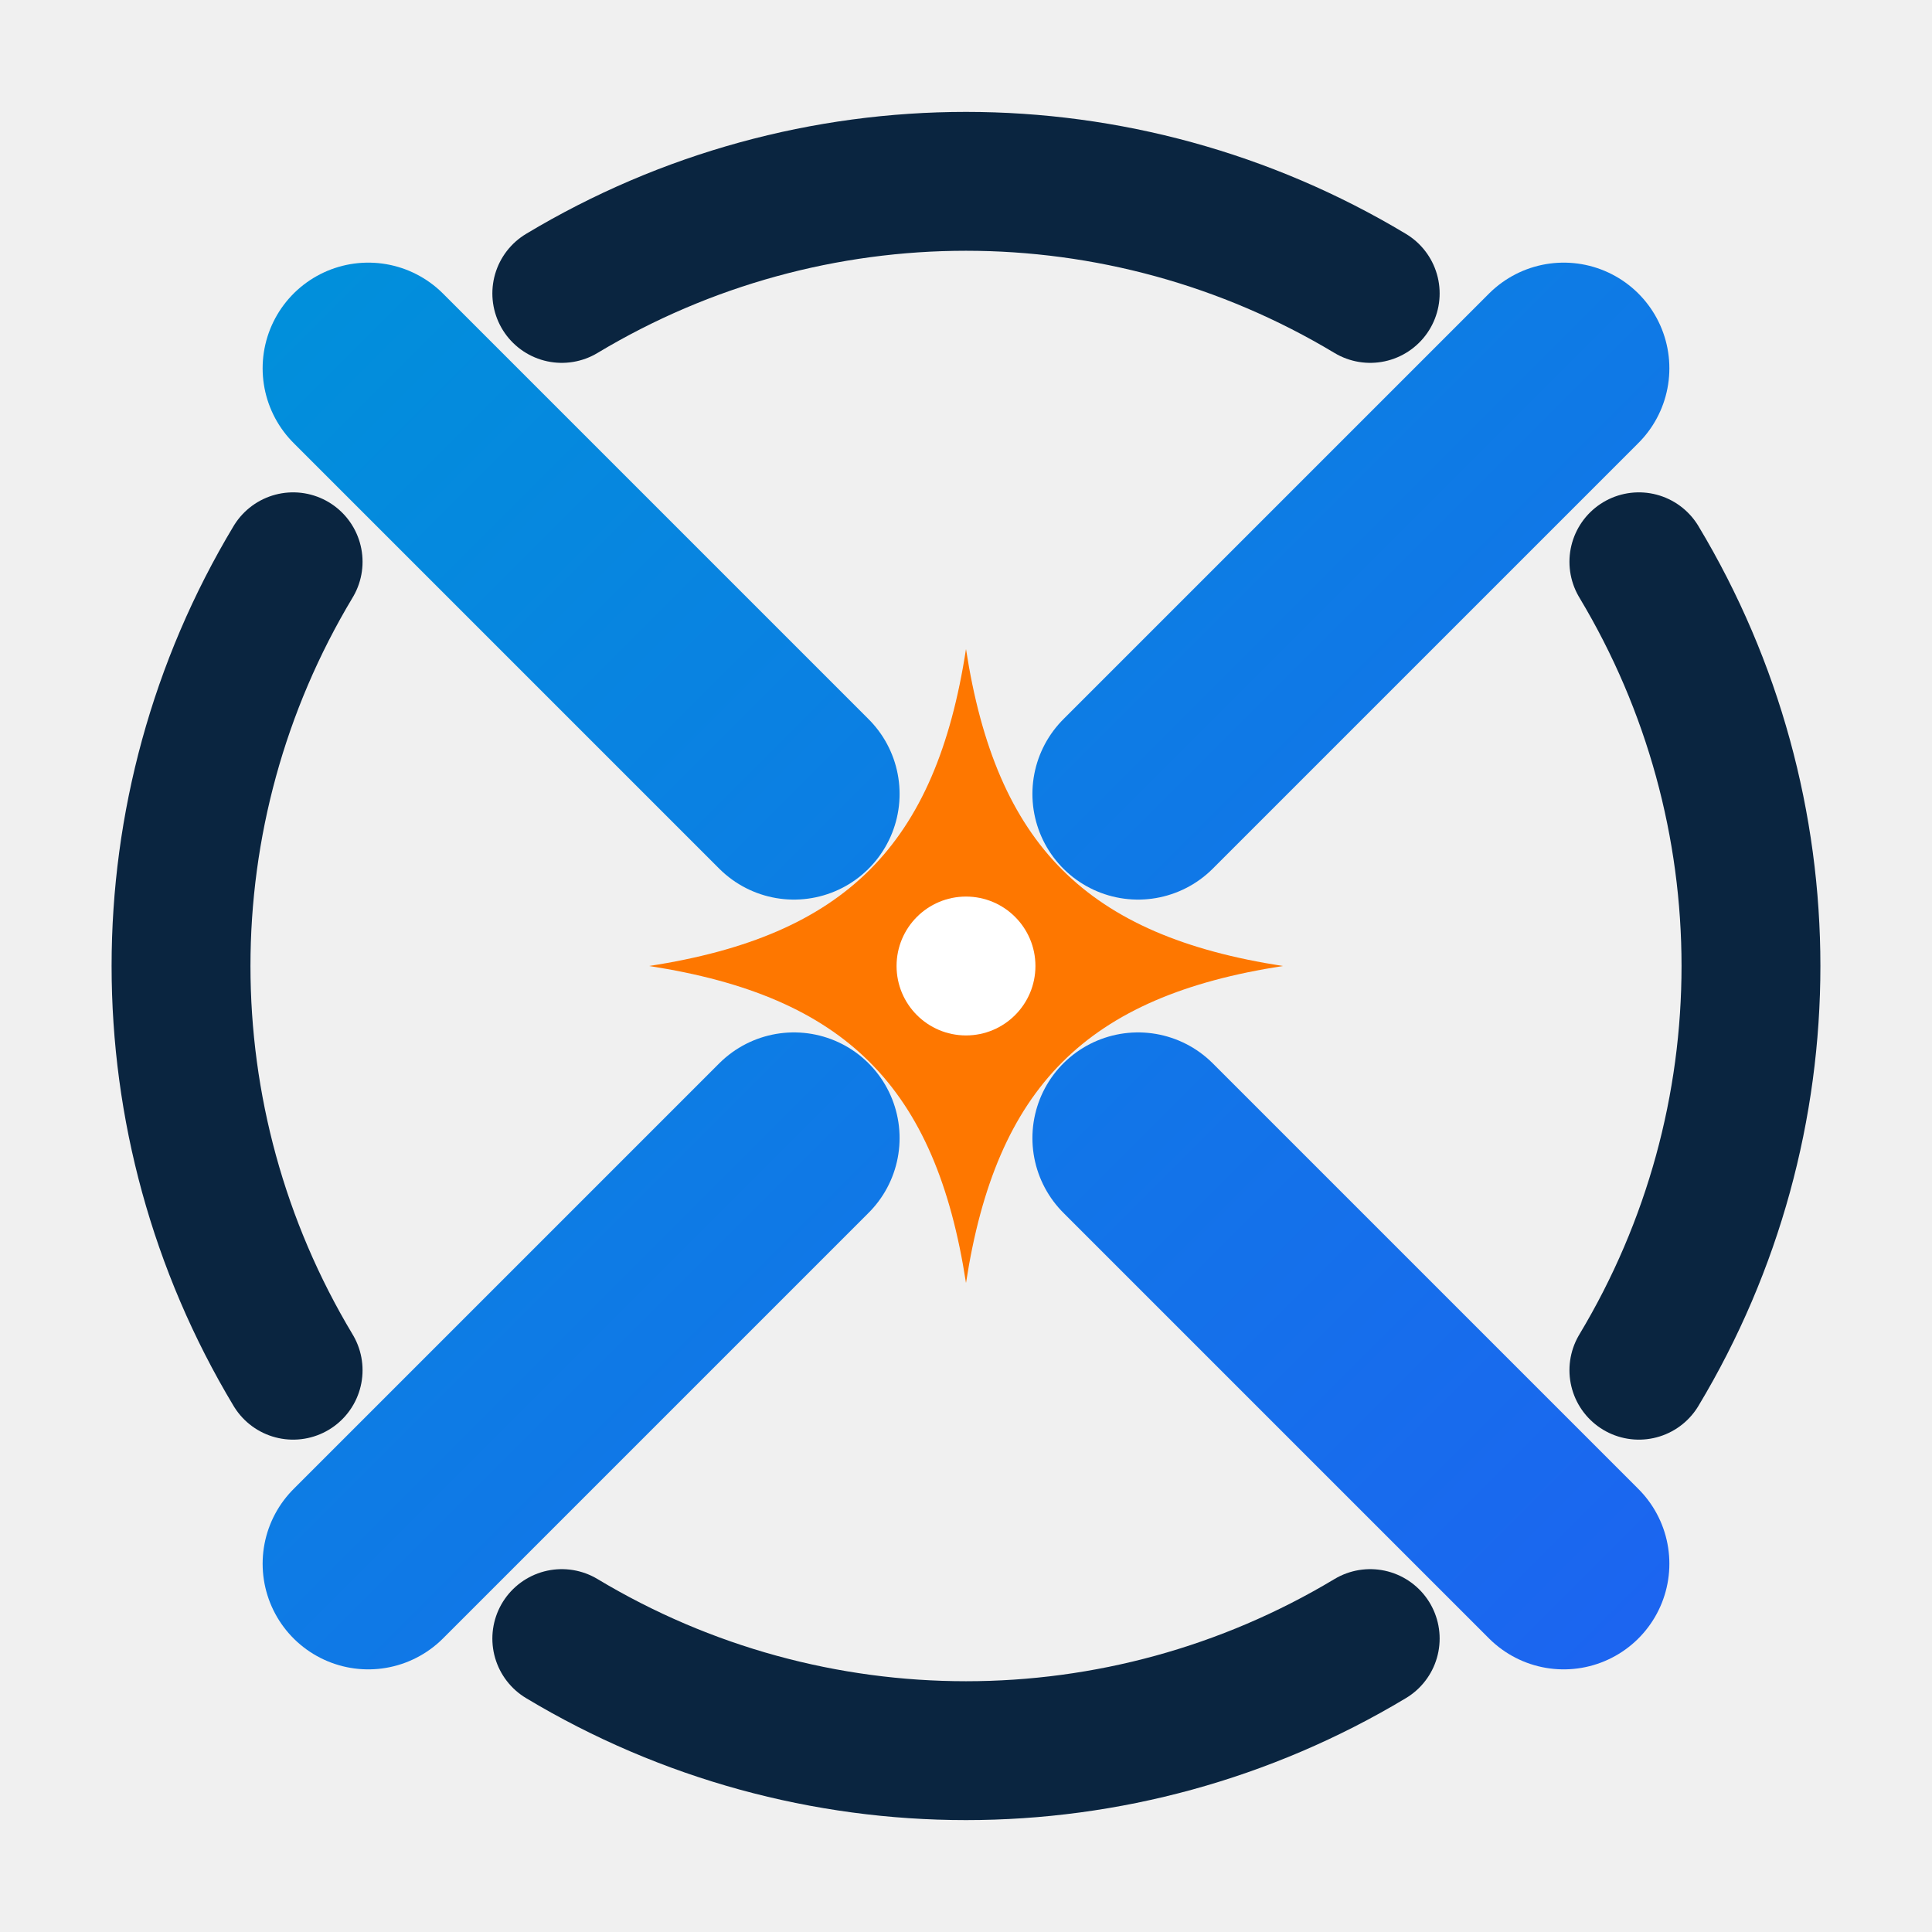
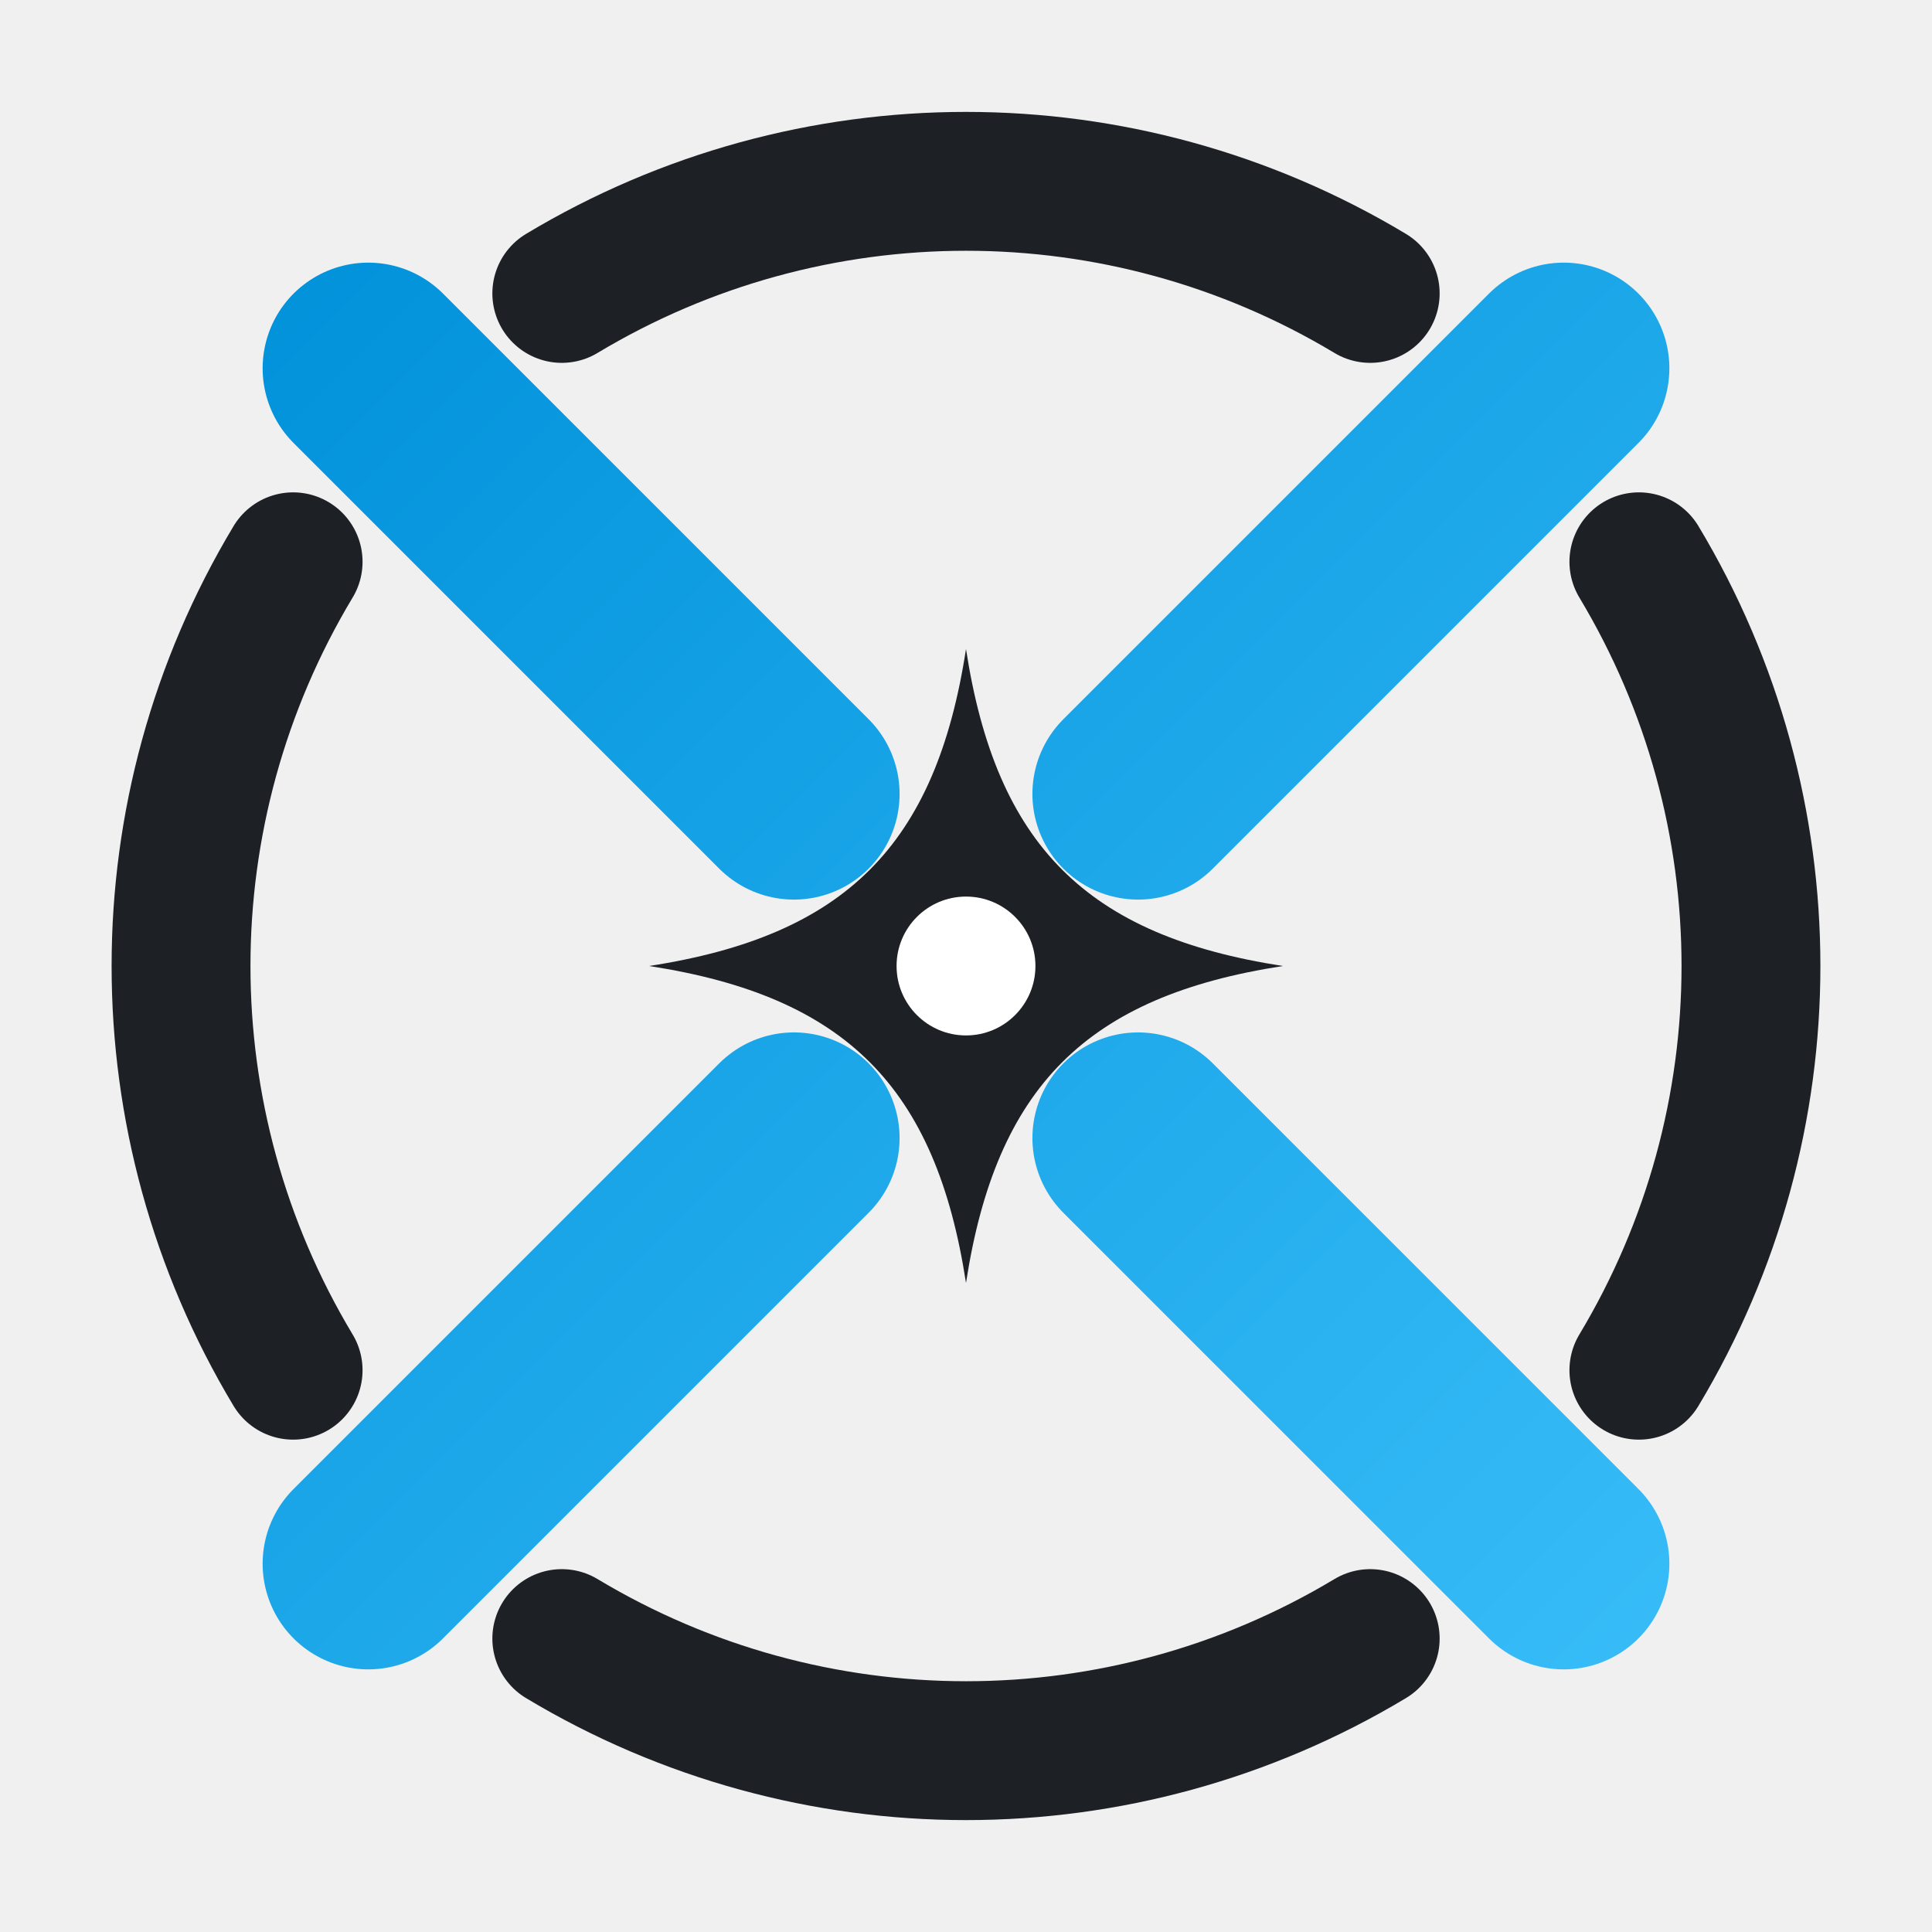
<svg xmlns="http://www.w3.org/2000/svg" viewBox="0 0 64 64" fill="none" stroke-linecap="round">
  <defs>
    <linearGradient id="x" x1="8" y1="8" x2="56" y2="56" gradientUnits="userSpaceOnUse">
      <stop stop-color="#0091DA" />
-       <stop offset="1" stop-color="#1D63F1" />
+       <stop offset="1" stop-color="#38BDF8" />
    </linearGradient>
  </defs>
-   <g stroke="#0A2540" stroke-width="4.6">
+   <g stroke="#1D2025" stroke-width="4.6">
    <path d="M45.39 54.28A26 26 0 0 1 18.61 54.28" />
    <path d="M9.71 45.39A26 26 0 0 1 9.71 18.61" />
    <path d="M18.61 9.72A26 26 0 0 1 45.39 9.72" />
    <path d="M54.29 18.61A26 26 0 0 1 54.29 45.39" />
  </g>
  <g stroke="url(#x)" stroke-width="7">
    <path d="M26.3 26.3L12.2 12.2M37.7 26.3L51.8 12.2M26.3 37.7L12.2 51.8M37.7 37.7L51.8 51.8" />
  </g>
-   <path d="M32 21.5C33 28 36 31 42.5 32C36 33 33 36 32 42.5C31 36 28 33 21.5 32C28 31 31 28 32 21.5Z" fill="#FE7700" />
+   <path d="M32 21.5C33 28 36 31 42.5 32C36 33 33 36 32 42.5C31 36 28 33 21.5 32C28 31 31 28 32 21.5Z" fill="#1D2025" />
  <circle cx="32" cy="32" r="2.3" fill="#FFFFFF" />
</svg>
